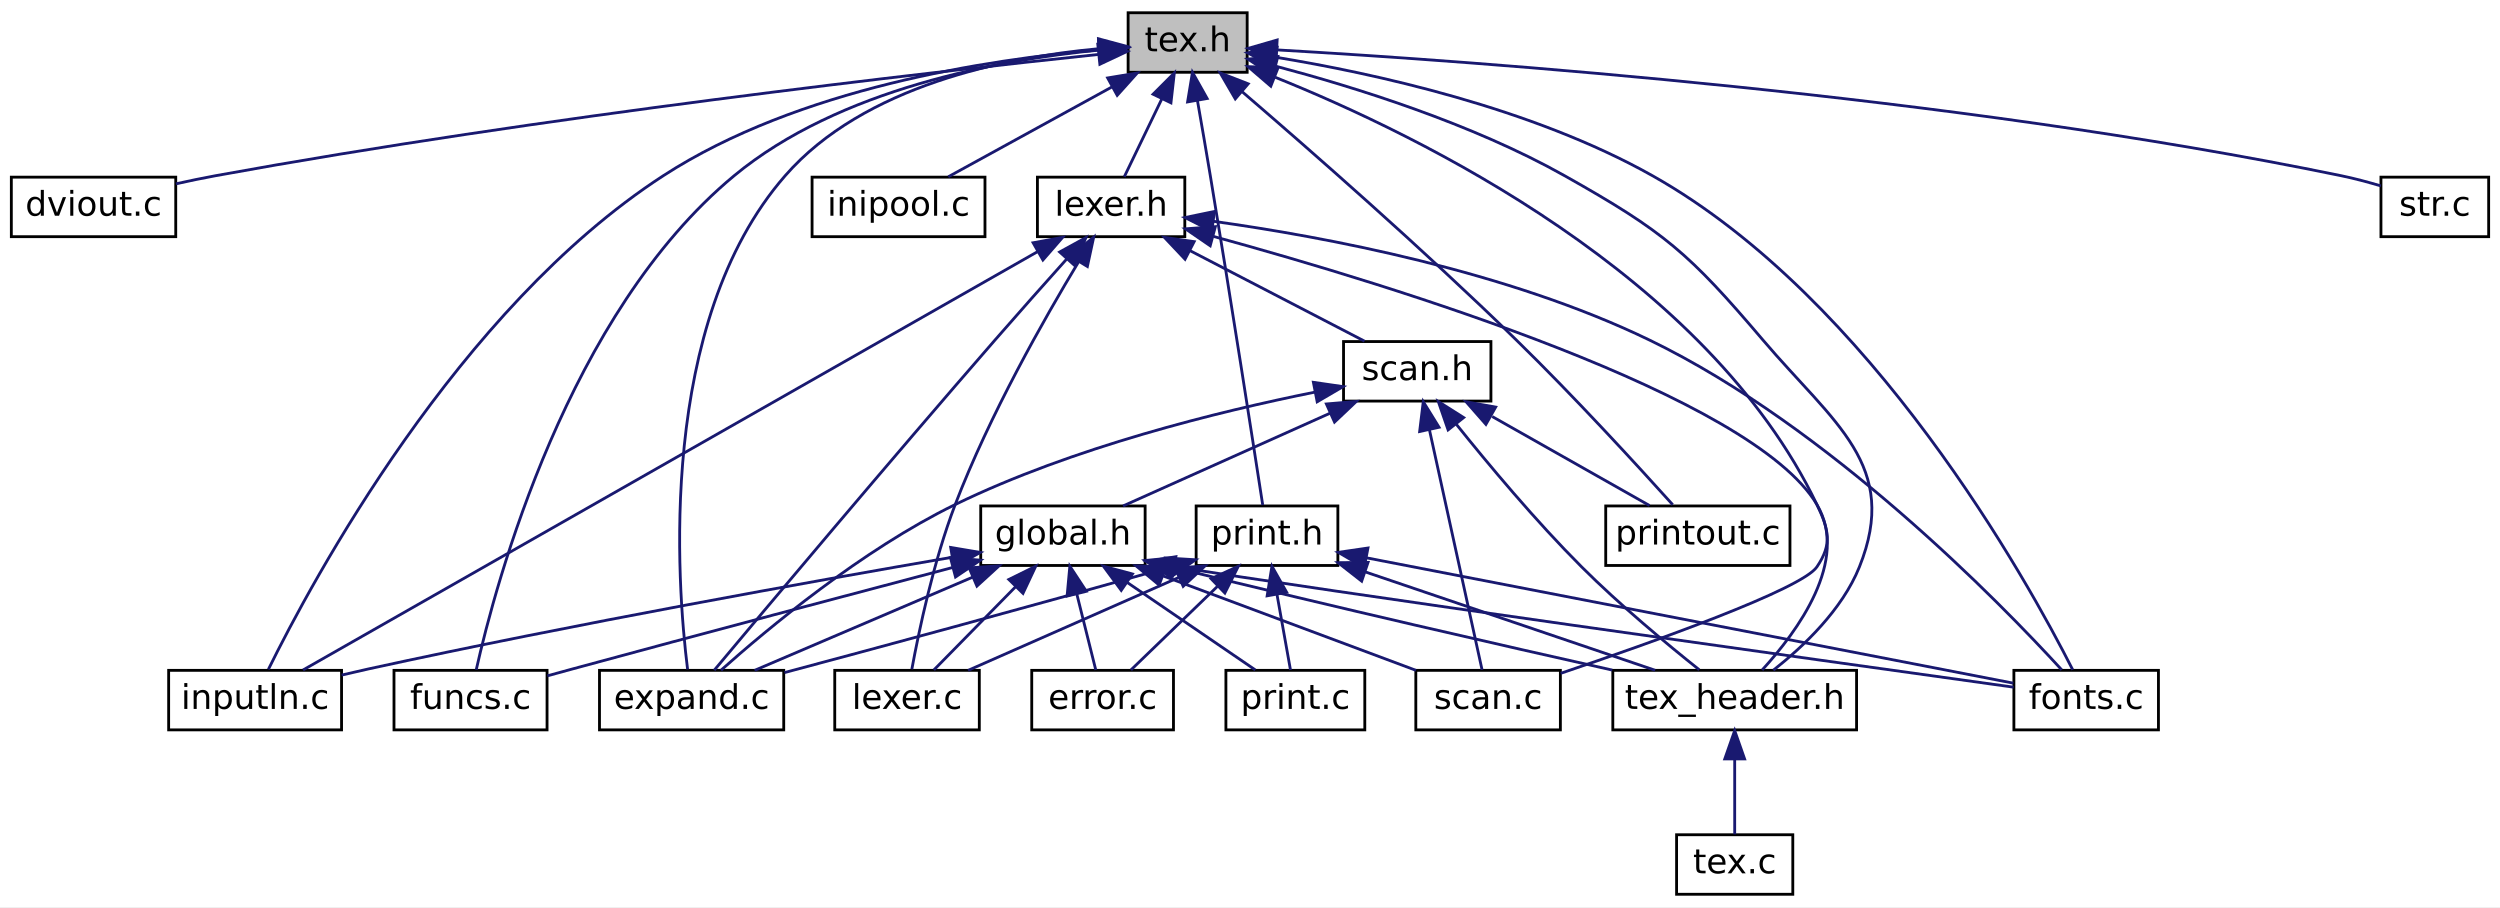
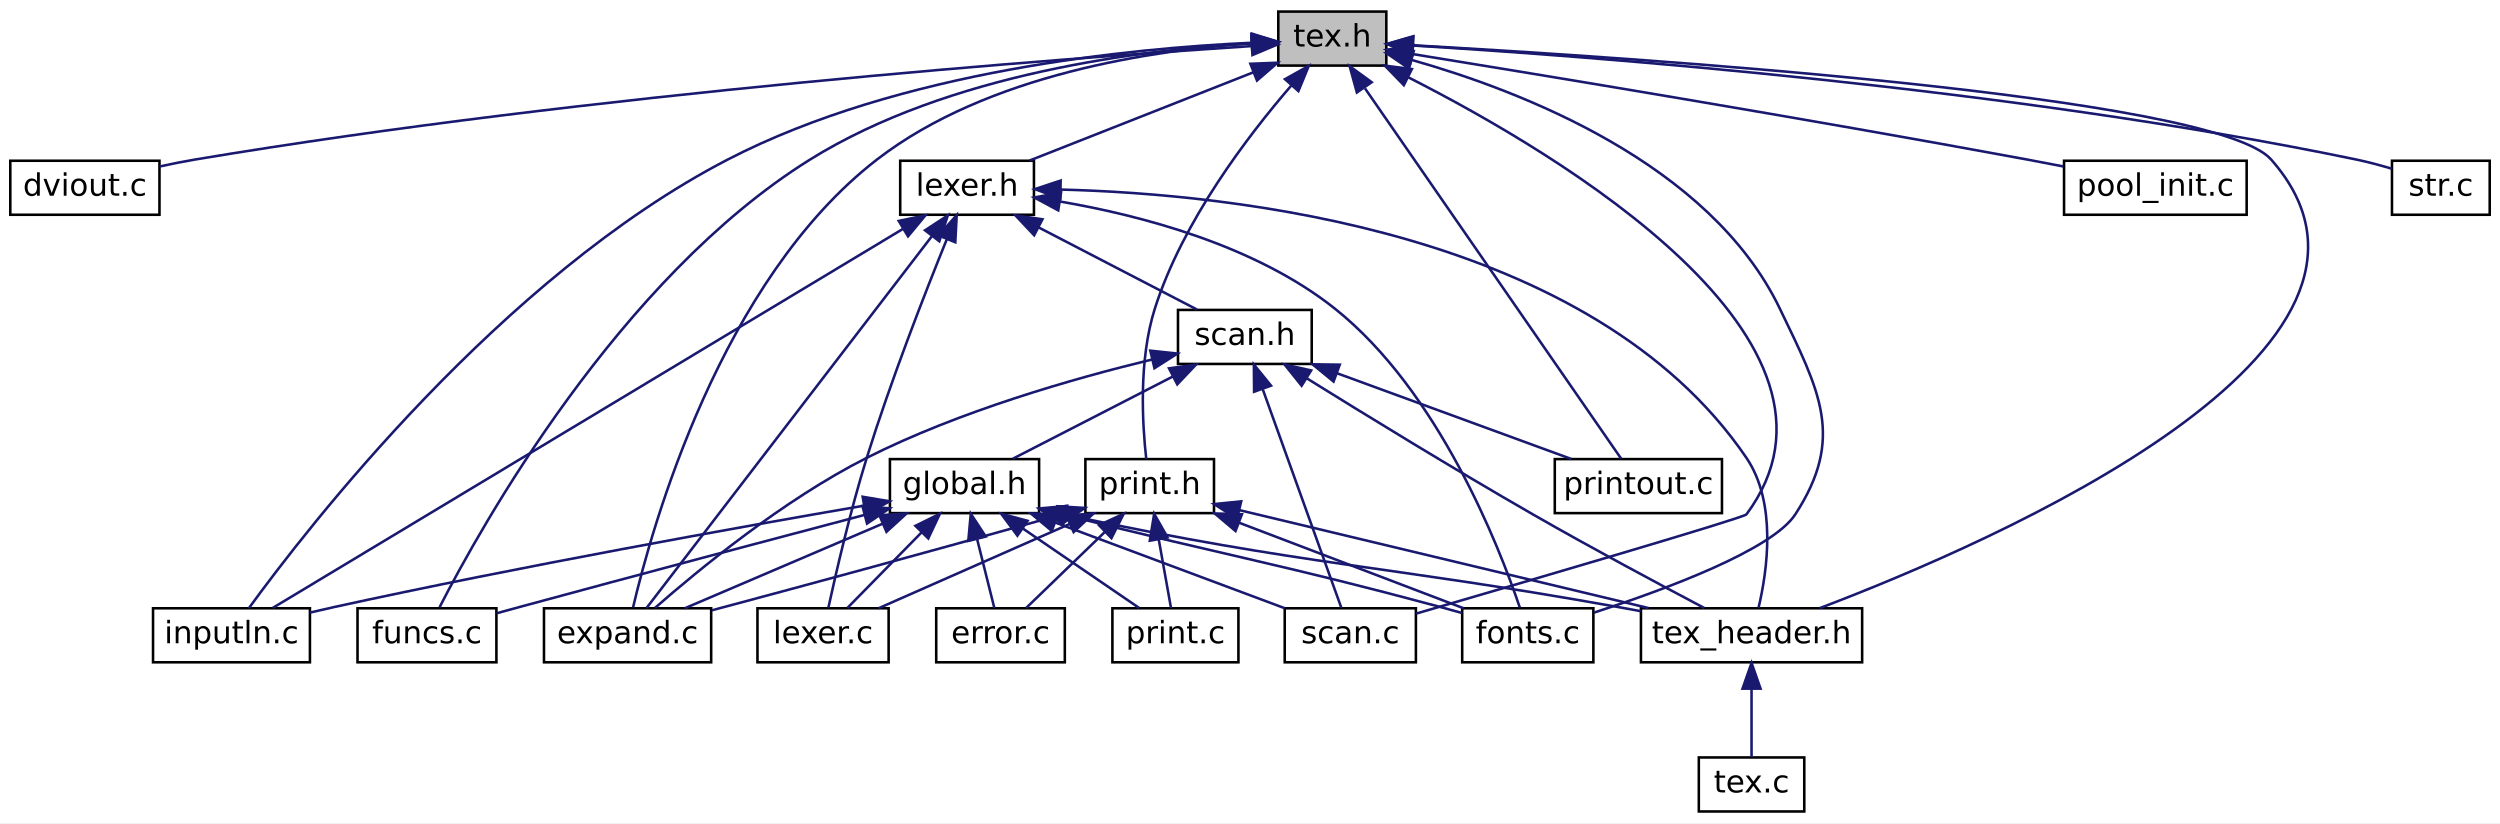
- <svg xmlns="http://www.w3.org/2000/svg" xmlns:xlink="http://www.w3.org/1999/xlink" width="882pt" height="320pt" viewBox="0.00 0.00 882.00 320.00">
+ <svg xmlns="http://www.w3.org/2000/svg" xmlns:xlink="http://www.w3.org/1999/xlink" width="972pt" height="320pt" viewBox="0.00 0.00 972.00 320.00">
  <g id="graph0" class="graph" transform="scale(1 1) rotate(0) translate(4 316)">
-     <polygon fill="white" stroke="transparent" points="-4,4 -4,-316 878,-316 878,4 -4,4" />
+     <polygon fill="white" stroke="transparent" points="-4,4 -4,-316 968,-316 968,4 -4,4" />
    <g id="node1" class="node">
      <g id="a_node1">
        <a xlink:title=" ">
-           <polygon fill="#bfbfbf" stroke="black" points="394,-290.5 394,-311.5 436,-311.5 436,-290.5 394,-290.5" />
-           <text text-anchor="middle" x="415" y="-297.9" font-family="DejaVuSans" font-size="12.00">tex.h</text>
+           <polygon fill="#bfbfbf" stroke="black" points="493,-290.5 493,-311.5 535,-311.5 535,-290.5 493,-290.5" />
+           <text text-anchor="middle" x="514" y="-297.9" font-family="DejaVuSans" font-size="12.00">tex.h</text>
        </a>
      </g>
    </g>
    <g id="node2" class="node">
      <g id="a_node2">
        <a xlink:href="dviout_8c.html" target="_top" xlink:title=" ">
          <polygon fill="white" stroke="black" points="0,-232.5 0,-253.5 58,-253.5 58,-232.5 0,-232.5" />
          <text text-anchor="middle" x="29" y="-239.9" font-family="DejaVuSans" font-size="12.00">dviout.c</text>
        </a>
      </g>
    </g>
    <g id="edge1" class="edge">
-       <path fill="none" stroke="midnightblue" d="M383.55,-296.8C322.98,-290.4 186.02,-274.85 72,-254 67.48,-253.17 62.71,-252.18 58.07,-251.15" />
-       <polygon fill="midnightblue" stroke="midnightblue" points="383.31,-300.29 393.62,-297.85 384.03,-293.33 383.31,-300.29" />
+       <path fill="none" stroke="midnightblue" d="M482.41,-298.07C409.64,-293.33 224.71,-279.6 72,-254 67.46,-253.24 62.69,-252.29 58.05,-251.27" />
+       <polygon fill="midnightblue" stroke="midnightblue" points="482.51,-301.58 492.71,-298.73 482.96,-294.6 482.51,-301.58" />
    </g>
    <g id="node3" class="node">
      <g id="a_node3">
        <a xlink:href="expand_8c.html" target="_top" xlink:title=" ">
          <polygon fill="white" stroke="black" points="207.5,-58.5 207.5,-79.5 272.5,-79.5 272.5,-58.5 207.5,-58.5" />
          <text text-anchor="middle" x="240" y="-65.9" font-family="DejaVuSans" font-size="12.00">expand.c</text>
        </a>
      </g>
    </g>
    <g id="edge2" class="edge">
-       <path fill="none" stroke="midnightblue" d="M383.43,-298.8C350.79,-295.78 300.78,-285.84 273,-254 227.76,-202.16 234.82,-109.99 238.58,-79.84" />
-       <polygon fill="midnightblue" stroke="midnightblue" points="383.54,-302.32 393.78,-299.58 384.07,-295.34 383.54,-302.32" />
+       <path fill="none" stroke="midnightblue" d="M482.89,-299.14C444.81,-296.59 380.08,-287.24 337,-254 276.1,-207.01 249.39,-110.84 242.14,-79.85" />
+       <polygon fill="midnightblue" stroke="midnightblue" points="482.71,-302.64 492.89,-299.69 483.1,-295.65 482.71,-302.64" />
    </g>
    <g id="node4" class="node">
      <g id="a_node4">
        <a xlink:href="fonts_8c.html" target="_top" xlink:title=" ">
-           <polygon fill="white" stroke="black" points="706.5,-58.5 706.5,-79.5 757.5,-79.5 757.5,-58.5 706.5,-58.5" />
-           <text text-anchor="middle" x="732" y="-65.9" font-family="DejaVuSans" font-size="12.00">fonts.c</text>
+           <polygon fill="white" stroke="black" points="564.5,-58.5 564.5,-79.5 615.5,-79.5 615.5,-58.5 564.5,-58.5" />
+           <text text-anchor="middle" x="590" y="-65.9" font-family="DejaVuSans" font-size="12.00">fonts.c</text>
        </a>
      </g>
    </g>
    <g id="edge3" class="edge">
-       <path fill="none" stroke="midnightblue" d="M446.08,-295.81C480.38,-290.18 536.38,-277.99 579,-254 656.47,-210.38 711.34,-111.11 727.25,-79.71" />
-       <polygon fill="midnightblue" stroke="midnightblue" points="445.51,-292.35 436.16,-297.35 446.58,-299.27 445.51,-292.35" />
+       <path fill="none" stroke="midnightblue" d="M544.84,-292.7C587.08,-280.77 660.79,-252.54 688,-196 703.46,-163.87 713.46,-145.88 694,-116 685,-102.19 643.49,-86.82 615.71,-77.8" />
+       <polygon fill="midnightblue" stroke="midnightblue" points="543.82,-289.35 535.08,-295.32 545.64,-296.11 543.82,-289.35" />
    </g>
    <g id="node5" class="node">
      <g id="a_node5">
        <a xlink:href="funcs_8c.html" target="_top" xlink:title=" ">
          <polygon fill="white" stroke="black" points="135,-58.5 135,-79.5 189,-79.5 189,-58.5 135,-58.5" />
          <text text-anchor="middle" x="162" y="-65.9" font-family="DejaVuSans" font-size="12.00">funcs.c</text>
        </a>
      </g>
    </g>
    <g id="edge4" class="edge">
-       <path fill="none" stroke="midnightblue" d="M383.76,-298.33C348.77,-294.94 292.13,-284.73 255,-254 196.27,-205.39 170.89,-110.29 164.02,-79.72" />
-       <polygon fill="midnightblue" stroke="midnightblue" points="383.62,-301.83 393.87,-299.18 384.2,-294.86 383.62,-301.83" />
+       <path fill="none" stroke="midnightblue" d="M482.53,-299.16C440.45,-296.71 364.91,-287.54 311,-254 236.66,-207.75 182.88,-111.09 166.91,-79.92" />
+       <polygon fill="midnightblue" stroke="midnightblue" points="482.56,-302.67 492.72,-299.66 482.9,-295.67 482.56,-302.67" />
    </g>
    <g id="node6" class="node">
      <g id="a_node6">
-         <a xlink:href="inipool_8c.html" target="_top" xlink:title=" ">
-           <polygon fill="white" stroke="black" points="282.5,-232.5 282.5,-253.5 343.5,-253.5 343.5,-232.5 282.5,-232.5" />
-           <text text-anchor="middle" x="313" y="-239.9" font-family="DejaVuSans" font-size="12.00">inipool.c</text>
-         </a>
-       </g>
-     </g>
-     <g id="edge5" class="edge">
-       <path fill="none" stroke="midnightblue" d="M388.27,-285.32C370.05,-275.32 346.44,-262.36 330.56,-253.64" />
-       <polygon fill="midnightblue" stroke="midnightblue" points="386.78,-288.5 397.23,-290.25 390.15,-282.36 386.78,-288.5" />
-     </g>
-     <g id="node7" class="node">
-       <g id="a_node7">
        <a xlink:href="inputln_8c.html" target="_top" xlink:title=" ">
          <polygon fill="white" stroke="black" points="55.5,-58.5 55.5,-79.5 116.5,-79.5 116.5,-58.5 55.5,-58.5" />
          <text text-anchor="middle" x="86" y="-65.9" font-family="DejaVuSans" font-size="12.00">inputln.c</text>
        </a>
      </g>
    </g>
+     <g id="edge5" class="edge">
+       <path fill="none" stroke="midnightblue" d="M482.81,-299.38C436,-297.29 345.97,-288.65 279,-254 191.01,-208.48 115.26,-110.49 92.77,-79.56" />
+       <polygon fill="midnightblue" stroke="midnightblue" points="482.8,-302.89 492.92,-299.76 483.06,-295.89 482.8,-302.89" />
+     </g>
+     <g id="node7" class="node">
+       <g id="a_node7">
+         <a xlink:href="lexer_8h.html" target="_top" xlink:title=" ">
+           <polygon fill="white" stroke="black" points="346,-232.5 346,-253.5 398,-253.5 398,-232.5 346,-232.5" />
+           <text text-anchor="middle" x="372" y="-239.9" font-family="DejaVuSans" font-size="12.00">lexer.h</text>
+         </a>
+       </g>
+     </g>
    <g id="edge6" class="edge">
-       <path fill="none" stroke="midnightblue" d="M383.64,-298.39C344.74,-295.07 277.72,-284.94 230,-254 157.5,-207 105.96,-110.83 90.69,-79.85" />
-       <polygon fill="midnightblue" stroke="midnightblue" points="383.59,-301.89 393.83,-299.15 384.12,-294.91 383.59,-301.89" />
-     </g>
-     <g id="node8" class="node">
-       <g id="a_node8">
-         <a xlink:href="lexer_8h.html" target="_top" xlink:title=" ">
-           <polygon fill="white" stroke="black" points="362,-232.5 362,-253.5 414,-253.5 414,-232.5 362,-232.5" />
-           <text text-anchor="middle" x="388" y="-239.9" font-family="DejaVuSans" font-size="12.00">lexer.h</text>
-         </a>
-       </g>
-     </g>
-     <g id="edge7" class="edge">
-       <path fill="none" stroke="midnightblue" d="M405.86,-281.04C401.42,-271.83 396.27,-261.16 392.65,-253.64" />
-       <polygon fill="midnightblue" stroke="midnightblue" points="402.8,-282.76 410.3,-290.25 409.11,-279.72 402.8,-282.76" />
-     </g>
-     <g id="node14" class="node">
-       <g id="a_node14">
+       <path fill="none" stroke="midnightblue" d="M483.33,-287.9C457.25,-277.62 420.32,-263.06 396.26,-253.57" />
+       <polygon fill="midnightblue" stroke="midnightblue" points="482.15,-291.2 492.74,-291.62 484.72,-284.69 482.15,-291.2" />
+     </g>
+     <g id="node13" class="node">
+       <g id="a_node13">
        <a xlink:href="scan_8c.html" target="_top" xlink:title=" ">
          <polygon fill="white" stroke="black" points="495.5,-58.5 495.5,-79.5 546.5,-79.5 546.5,-58.5 495.5,-58.5" />
          <text text-anchor="middle" x="521" y="-65.9" font-family="DejaVuSans" font-size="12.00">scan.c</text>
        </a>
      </g>
    </g>
    <g id="edge37" class="edge">
-       <path fill="none" stroke="midnightblue" d="M445.88,-288.74C497.24,-268.09 598.38,-218.7 637,-138 641.22,-129.18 642.49,-124.09 637,-116 631.66,-108.14 579.12,-89.44 546.61,-78.45" />
-       <polygon fill="midnightblue" stroke="midnightblue" points="444.34,-285.59 436.31,-292.49 446.9,-292.11 444.34,-285.59" />
-     </g>
-     <g id="node15" class="node">
-       <g id="a_node15">
+       <path fill="none" stroke="midnightblue" d="M543.65,-285.88C602.65,-255.89 724.96,-183.07 675,-116 674.01,-114.67 590.1,-90.11 546.58,-77.43" />
+       <polygon fill="midnightblue" stroke="midnightblue" points="541.81,-282.89 534.42,-290.49 544.93,-289.15 541.81,-282.89" />
+     </g>
+     <g id="node14" class="node">
+       <g id="a_node14">
        <a xlink:href="tex__header_8h.html" target="_top" xlink:title=" ">
-           <polygon fill="white" stroke="black" points="565,-58.5 565,-79.5 651,-79.5 651,-58.5 565,-58.5" />
-           <text text-anchor="middle" x="608" y="-65.9" font-family="DejaVuSans" font-size="12.00">tex_header.h</text>
+           <polygon fill="white" stroke="black" points="634,-58.5 634,-79.5 720,-79.5 720,-58.5 634,-58.5" />
+           <text text-anchor="middle" x="677" y="-65.9" font-family="DejaVuSans" font-size="12.00">tex_header.h</text>
        </a>
      </g>
    </g>
    <g id="edge39" class="edge">
-       <path fill="none" stroke="midnightblue" d="M446.22,-292.61C474.06,-285.25 515.33,-272.38 548,-254 583.21,-234.19 591.83,-226.78 618,-196 643.02,-166.56 666.39,-151.85 652,-116 645.91,-100.82 632.15,-87.82 621.63,-79.55" />
-       <polygon fill="midnightblue" stroke="midnightblue" points="445.08,-289.29 436.26,-295.16 446.82,-296.07 445.08,-289.29" />
+       <path fill="none" stroke="midnightblue" d="M545.25,-298.39C629.59,-293.72 857.02,-278.92 879,-254 943.95,-180.35 771.79,-105.5 703.51,-79.55" />
+       <polygon fill="midnightblue" stroke="midnightblue" points="545.03,-294.9 535.24,-298.93 545.41,-301.88 545.03,-294.9" />
+     </g>
+     <g id="node16" class="node">
+       <g id="a_node16">
+         <a xlink:href="printout_8c.html" target="_top" xlink:title=" ">
+           <polygon fill="white" stroke="black" points="600.5,-116.5 600.5,-137.5 665.5,-137.5 665.5,-116.5 600.5,-116.5" />
+           <text text-anchor="middle" x="633" y="-123.9" font-family="DejaVuSans" font-size="12.00">printout.c</text>
+         </a>
+       </g>
+     </g>
+     <g id="edge36" class="edge">
+       <path fill="none" stroke="midnightblue" d="M526.71,-281.63C551.86,-245.27 607.2,-165.29 626.33,-137.63" />
+       <polygon fill="midnightblue" stroke="midnightblue" points="523.55,-280.04 520.74,-290.26 529.31,-284.03 523.55,-280.04" />
    </g>
    <g id="node17" class="node">
      <g id="a_node17">
-         <a xlink:href="printout_8c.html" target="_top" xlink:title=" ">
-           <polygon fill="white" stroke="black" points="562.5,-116.5 562.5,-137.5 627.5,-137.5 627.5,-116.5 562.5,-116.5" />
-           <text text-anchor="middle" x="595" y="-123.9" font-family="DejaVuSans" font-size="12.00">printout.c</text>
-         </a>
-       </g>
-     </g>
-     <g id="edge36" class="edge">
-       <path fill="none" stroke="midnightblue" d="M434.29,-283.59C457.69,-263.49 498.07,-228.14 531,-196 551.42,-176.07 574.01,-151.4 586.14,-137.93" />
-       <polygon fill="midnightblue" stroke="midnightblue" points="431.81,-281.11 426.49,-290.27 436.36,-286.43 431.81,-281.11" />
+         <a xlink:href="pool__init_8c.html" target="_top" xlink:title=" ">
+           <polygon fill="white" stroke="black" points="798.5,-232.5 798.5,-253.5 869.5,-253.5 869.5,-232.5 798.5,-232.5" />
+           <text text-anchor="middle" x="834" y="-239.9" font-family="DejaVuSans" font-size="12.00">pool_init.c</text>
+         </a>
+       </g>
+     </g>
+     <g id="edge28" class="edge">
+       <path fill="none" stroke="midnightblue" d="M544.95,-295.02C595.18,-286.88 697.57,-270 784,-254 788.61,-253.15 793.46,-252.22 798.24,-251.28" />
+       <polygon fill="midnightblue" stroke="midnightblue" points="544.35,-291.57 535.04,-296.63 545.47,-298.48 544.35,-291.57" />
    </g>
    <g id="node18" class="node">
      <g id="a_node18">
        <a xlink:href="print_8h.html" target="_top" xlink:title=" ">
          <polygon fill="white" stroke="black" points="418,-116.5 418,-137.5 468,-137.5 468,-116.5 418,-116.5" />
          <text text-anchor="middle" x="443" y="-123.9" font-family="DejaVuSans" font-size="12.00">print.h</text>
        </a>
      </g>
    </g>
    <g id="edge29" class="edge">
-       <path fill="none" stroke="midnightblue" d="M418.47,-280.45C419.9,-272.28 421.56,-262.69 423,-254 430.19,-210.74 438.22,-159.02 441.49,-137.81" />
-       <polygon fill="midnightblue" stroke="midnightblue" points="414.98,-280.04 416.7,-290.49 421.88,-281.25 414.98,-280.04" />
+       <path fill="none" stroke="midnightblue" d="M498.03,-282.71C481.25,-263.28 455.8,-230 445,-196 438.63,-175.96 440.15,-150.92 441.67,-137.51" />
+       <polygon fill="midnightblue" stroke="midnightblue" points="495.59,-285.22 504.84,-290.38 500.82,-280.58 495.59,-285.22" />
    </g>
    <g id="node19" class="node">
      <g id="a_node19">
        <a xlink:href="str_8c.html" target="_top" xlink:title=" ">
-           <polygon fill="white" stroke="black" points="836,-232.5 836,-253.5 874,-253.5 874,-232.5 836,-232.5" />
-           <text text-anchor="middle" x="855" y="-239.9" font-family="DejaVuSans" font-size="12.00">str.c</text>
+           <polygon fill="white" stroke="black" points="926,-232.5 926,-253.5 964,-253.5 964,-232.5 926,-232.5" />
+           <text text-anchor="middle" x="945" y="-239.9" font-family="DejaVuSans" font-size="12.00">str.c</text>
        </a>
      </g>
    </g>
    <g id="edge38" class="edge">
-       <path fill="none" stroke="midnightblue" d="M446.57,-298.39C515.39,-294.45 683.84,-282.5 822,-254 826.57,-253.06 831.42,-251.76 835.96,-250.41" />
-       <polygon fill="midnightblue" stroke="midnightblue" points="446.19,-294.9 436.4,-298.95 446.58,-301.89 446.19,-294.9" />
+       <path fill="none" stroke="midnightblue" d="M545.36,-298.29C612.96,-294.19 777.21,-281.98 912,-254 916.57,-253.05 921.42,-251.75 925.95,-250.4" />
+       <polygon fill="midnightblue" stroke="midnightblue" points="545.13,-294.8 535.36,-298.88 545.54,-301.79 545.13,-294.8" />
+     </g>
+     <g id="edge7" class="edge">
+       <path fill="none" stroke="midnightblue" d="M358.25,-224.09C330.52,-187.95 268.71,-107.41 247.39,-79.63" />
+       <polygon fill="midnightblue" stroke="midnightblue" points="355.66,-226.46 364.52,-232.26 361.21,-222.2 355.66,-226.46" />
    </g>
    <g id="edge8" class="edge">
-       <path fill="none" stroke="midnightblue" d="M372.37,-224.66C364.68,-216.08 355.3,-205.54 347,-196 309.51,-152.91 265.65,-100.68 247.98,-79.55" />
-       <polygon fill="midnightblue" stroke="midnightblue" points="369.85,-227.09 379.13,-232.19 375.05,-222.41 369.85,-227.09" />
+       <path fill="none" stroke="midnightblue" d="M408.1,-237.65C439.23,-232.33 483.93,-220.74 515,-196 555.42,-163.81 578.9,-103.44 586.89,-79.83" />
+       <polygon fill="midnightblue" stroke="midnightblue" points="407.44,-234.21 398.1,-239.23 408.53,-241.13 407.44,-234.21" />
    </g>
    <g id="edge9" class="edge">
-       <path fill="none" stroke="midnightblue" d="M424.01,-237.93C463.42,-232.43 527.67,-220.38 578,-196 641.42,-165.27 701.56,-103.51 723.37,-79.68" />
-       <polygon fill="midnightblue" stroke="midnightblue" points="423.52,-234.46 414.07,-239.25 424.45,-241.4 423.52,-234.46" />
-     </g>
-     <g id="edge10" class="edge">
-       <path fill="none" stroke="midnightblue" d="M361.99,-227.18C301.58,-192.78 153.13,-108.23 102.91,-79.63" />
-       <polygon fill="midnightblue" stroke="midnightblue" points="360.48,-230.35 370.9,-232.26 363.94,-224.27 360.48,-230.35" />
-     </g>
-     <g id="node9" class="node">
-       <g id="a_node9">
+       <path fill="none" stroke="midnightblue" d="M347.01,-226.97C289.58,-192.43 149.47,-108.17 102.02,-79.63" />
+       <polygon fill="midnightblue" stroke="midnightblue" points="345.43,-230.11 355.8,-232.26 349.04,-224.11 345.43,-230.11" />
+     </g>
+     <g id="node8" class="node">
+       <g id="a_node8">
        <a xlink:href="lexer_8c.html" target="_top" xlink:title=" ">
          <polygon fill="white" stroke="black" points="290.5,-58.5 290.5,-79.5 341.5,-79.5 341.5,-58.5 290.5,-58.5" />
          <text text-anchor="middle" x="316" y="-65.9" font-family="DejaVuSans" font-size="12.00">lexer.c</text>
        </a>
      </g>
    </g>
+     <g id="edge10" class="edge">
+       <path fill="none" stroke="midnightblue" d="M364.08,-222.87C355.68,-202.18 342.37,-168.1 333,-138 326.63,-117.55 320.99,-93.08 318.08,-79.78" />
+       <polygon fill="midnightblue" stroke="midnightblue" points="360.94,-224.45 367.97,-232.38 367.42,-221.8 360.94,-224.45" />
+     </g>
+     <g id="node9" class="node">
+       <g id="a_node9">
+         <a xlink:href="scan_8h.html" target="_top" xlink:title=" ">
+           <polygon fill="white" stroke="black" points="454,-174.5 454,-195.5 506,-195.5 506,-174.5 454,-174.5" />
+           <text text-anchor="middle" x="480" y="-181.9" font-family="DejaVuSans" font-size="12.00">scan.h</text>
+         </a>
+       </g>
+     </g>
    <g id="edge11" class="edge">
-       <path fill="none" stroke="midnightblue" d="M376.64,-223.81C364.39,-203.53 345.04,-169.45 333,-138 325.34,-118 320.18,-93.36 317.7,-79.91" />
-       <polygon fill="midnightblue" stroke="midnightblue" points="373.65,-225.64 381.86,-232.34 379.62,-221.98 373.65,-225.64" />
+       <path fill="none" stroke="midnightblue" d="M399.78,-227.6C419.14,-217.56 444.44,-204.44 461.4,-195.64" />
+       <polygon fill="midnightblue" stroke="midnightblue" points="398.08,-224.54 390.81,-232.25 401.3,-230.75 398.08,-224.54" />
+     </g>
+     <g id="edge27" class="edge">
+       <path fill="none" stroke="midnightblue" d="M408.35,-242.3C474.92,-240.61 615.03,-226.18 675,-138 686.95,-120.42 683.09,-93.94 679.74,-79.77" />
+       <polygon fill="midnightblue" stroke="midnightblue" points="408.26,-238.8 398.33,-242.47 408.38,-245.8 408.26,-238.8" />
+     </g>
+     <g id="edge12" class="edge">
+       <path fill="none" stroke="midnightblue" d="M443.98,-176.24C413.41,-168.84 368.93,-156.13 333,-138 300.5,-121.6 267.21,-94.15 250.67,-79.65" />
+       <polygon fill="midnightblue" stroke="midnightblue" points="443.24,-179.66 453.78,-178.54 444.85,-172.85 443.24,-179.66" />
    </g>
    <g id="node10" class="node">
      <g id="a_node10">
-         <a xlink:href="scan_8h.html" target="_top" xlink:title=" ">
-           <polygon fill="white" stroke="black" points="470,-174.5 470,-195.5 522,-195.5 522,-174.5 470,-174.5" />
-           <text text-anchor="middle" x="496" y="-181.9" font-family="DejaVuSans" font-size="12.00">scan.h</text>
-         </a>
-       </g>
-     </g>
-     <g id="edge12" class="edge">
-       <path fill="none" stroke="midnightblue" d="M415.78,-227.6C435.14,-217.56 460.44,-204.44 477.4,-195.64" />
-       <polygon fill="midnightblue" stroke="midnightblue" points="414.08,-224.54 406.81,-232.25 417.3,-230.75 414.08,-224.54" />
-     </g>
-     <g id="edge28" class="edge">
-       <path fill="none" stroke="midnightblue" d="M424.19,-232.57C487.61,-215.19 614.26,-176.37 637,-138 648.65,-118.35 630.08,-93.15 617.68,-79.62" />
-       <polygon fill="midnightblue" stroke="midnightblue" points="422.96,-229.28 414.22,-235.27 424.78,-236.04 422.96,-229.28" />
-     </g>
-     <g id="edge13" class="edge">
-       <path fill="none" stroke="midnightblue" d="M459.91,-177.66C425.96,-170.83 374.33,-158.13 333,-138 300.09,-121.97 266.71,-94.11 250.35,-79.53" />
-       <polygon fill="midnightblue" stroke="midnightblue" points="459.36,-181.12 469.84,-179.6 460.7,-174.25 459.36,-181.12" />
-     </g>
-     <g id="node11" class="node">
-       <g id="a_node11">
        <a xlink:href="global_8h.html" target="_top" xlink:title=" ">
          <polygon fill="white" stroke="black" points="342,-116.5 342,-137.5 400,-137.5 400,-116.5 342,-116.5" />
          <text text-anchor="middle" x="371" y="-123.9" font-family="DejaVuSans" font-size="12.00">global.h</text>
        </a>
      </g>
    </g>
-     <g id="edge14" class="edge">
-       <path fill="none" stroke="midnightblue" d="M465.3,-170.25C442.6,-160.08 412.27,-146.49 392.21,-137.5" />
-       <polygon fill="midnightblue" stroke="midnightblue" points="463.95,-173.48 474.51,-174.37 466.82,-167.09 463.95,-173.48" />
+     <g id="edge13" class="edge">
+       <path fill="none" stroke="midnightblue" d="M451.97,-169.6C432.43,-159.56 406.89,-146.44 389.77,-137.64" />
+       <polygon fill="midnightblue" stroke="midnightblue" points="450.52,-172.79 461.01,-174.25 453.72,-166.56 450.52,-172.79" />
+     </g>
+     <g id="edge25" class="edge">
+       <path fill="none" stroke="midnightblue" d="M486.98,-164.58C495.84,-139.96 510.77,-98.44 517.51,-79.69" />
+       <polygon fill="midnightblue" stroke="midnightblue" points="483.59,-163.69 483.5,-174.28 490.17,-166.06 483.59,-163.69" />
    </g>
    <g id="edge26" class="edge">
-       <path fill="none" stroke="midnightblue" d="M500.33,-164.25C505.74,-139.58 514.78,-98.35 518.87,-79.69" />
-       <polygon fill="midnightblue" stroke="midnightblue" points="496.85,-163.76 498.13,-174.28 503.69,-165.26 496.85,-163.76" />
-     </g>
-     <g id="edge27" class="edge">
-       <path fill="none" stroke="midnightblue" d="M509.72,-166.4C521.04,-152.26 537.82,-132.17 554,-116 567.41,-102.59 584.23,-88.67 595.5,-79.7" />
-       <polygon fill="midnightblue" stroke="midnightblue" points="506.89,-164.33 503.43,-174.35 512.38,-168.68 506.89,-164.33" />
-     </g>
-     <g id="edge25" class="edge">
-       <path fill="none" stroke="midnightblue" d="M522.44,-169.05C540.05,-159.08 562.68,-146.28 577.95,-137.64" />
-       <polygon fill="midnightblue" stroke="midnightblue" points="520.23,-166.28 513.24,-174.25 523.67,-172.37 520.23,-166.28" />
-     </g>
-     <g id="edge16" class="edge">
+       <path fill="none" stroke="midnightblue" d="M504.02,-168.94C526.56,-154.93 561.3,-133.61 592,-116 614.7,-102.97 641.3,-88.74 658.62,-79.61" />
+       <polygon fill="midnightblue" stroke="midnightblue" points="502.07,-166.03 495.44,-174.29 505.77,-171.97 502.07,-166.03" />
+     </g>
+     <g id="edge24" class="edge">
+       <path fill="none" stroke="midnightblue" d="M515.73,-170.92C543.7,-160.69 581.94,-146.69 607.04,-137.5" />
+       <polygon fill="midnightblue" stroke="midnightblue" points="514.49,-167.65 506.3,-174.37 516.9,-174.22 514.49,-167.65" />
+     </g>
+     <g id="edge15" class="edge">
      <path fill="none" stroke="midnightblue" d="M339.15,-112.38C315.32,-102.2 283.34,-88.53 262.23,-79.5" />
      <polygon fill="midnightblue" stroke="midnightblue" points="337.91,-115.66 348.48,-116.37 340.66,-109.22 337.91,-115.66" />
    </g>
+     <g id="edge16" class="edge">
+       <path fill="none" stroke="midnightblue" d="M410.09,-115.76C475.88,-99.22 494.1,-96.67 556,-80 558.73,-79.26 561.58,-78.47 564.42,-77.66" />
+       <polygon fill="midnightblue" stroke="midnightblue" points="408.87,-112.46 400.03,-118.31 410.59,-119.25 408.87,-112.46" />
+     </g>
    <g id="edge17" class="edge">
-       <path fill="none" stroke="midnightblue" d="M410.28,-116.14C458.53,-108.17 638.92,-82.97 706.4,-73.56" />
-       <polygon fill="midnightblue" stroke="midnightblue" points="409.61,-112.71 400.38,-117.91 410.84,-119.6 409.61,-112.71" />
-     </g>
-     <g id="edge18" class="edge">
      <path fill="none" stroke="midnightblue" d="M332.05,-115.78C296.97,-106.53 243.99,-92.5 198,-80 195.12,-79.22 192.11,-78.39 189.12,-77.57" />
      <polygon fill="midnightblue" stroke="midnightblue" points="331.33,-119.21 341.89,-118.37 333.11,-112.44 331.33,-119.21" />
    </g>
-     <g id="edge19" class="edge">
+     <g id="edge18" class="edge">
      <path fill="none" stroke="midnightblue" d="M331.78,-119.38C283.28,-111.02 198.28,-95.81 126,-80 122.92,-79.33 119.72,-78.59 116.53,-77.83" />
      <polygon fill="midnightblue" stroke="midnightblue" points="331.4,-122.86 341.85,-121.1 332.58,-115.96 331.4,-122.86" />
    </g>
-     <g id="edge20" class="edge">
+     <g id="edge19" class="edge">
      <path fill="none" stroke="midnightblue" d="M354.38,-109.08C344.91,-99.44 333.4,-87.72 325.47,-79.64" />
      <polygon fill="midnightblue" stroke="midnightblue" points="351.92,-111.56 361.42,-116.25 356.91,-106.66 351.92,-111.56" />
    </g>
-     <g id="node12" class="node">
-       <g id="a_node12">
+     <g id="node11" class="node">
+       <g id="a_node11">
        <a xlink:href="error_8c.html" target="_top" xlink:title=" ">
          <polygon fill="white" stroke="black" points="360,-58.5 360,-79.5 410,-79.5 410,-58.5 360,-58.5" />
          <text text-anchor="middle" x="385" y="-65.9" font-family="DejaVuSans" font-size="12.00">error.c</text>
        </a>
      </g>
    </g>
-     <g id="edge15" class="edge">
+     <g id="edge14" class="edge">
      <path fill="none" stroke="midnightblue" d="M375.89,-106.45C378.15,-97.38 380.75,-87 382.59,-79.64" />
      <polygon fill="midnightblue" stroke="midnightblue" points="372.47,-105.7 373.44,-116.25 379.26,-107.39 372.47,-105.7" />
    </g>
-     <g id="node13" class="node">
-       <g id="a_node13">
+     <g id="node12" class="node">
+       <g id="a_node12">
        <a xlink:href="print_8c.html" target="_top" xlink:title=" ">
          <polygon fill="white" stroke="black" points="428.5,-58.5 428.5,-79.5 477.5,-79.5 477.5,-58.5 428.5,-58.5" />
          <text text-anchor="middle" x="453" y="-65.9" font-family="DejaVuSans" font-size="12.00">print.c</text>
        </a>
      </g>
    </g>
-     <g id="edge21" class="edge">
+     <g id="edge20" class="edge">
      <path fill="none" stroke="midnightblue" d="M393.71,-110.49C408.18,-100.61 426.47,-88.12 438.88,-79.64" />
      <polygon fill="midnightblue" stroke="midnightblue" points="391.57,-107.72 385.28,-116.25 395.52,-113.5 391.57,-107.72" />
    </g>
-     <g id="edge22" class="edge">
+     <g id="edge21" class="edge">
      <path fill="none" stroke="midnightblue" d="M406.39,-112.79C433.78,-102.56 471.05,-88.65 495.55,-79.5" />
      <polygon fill="midnightblue" stroke="midnightblue" points="404.93,-109.6 396.79,-116.37 407.38,-116.15 404.93,-109.6" />
    </g>
+     <g id="edge22" class="edge">
+       <path fill="none" stroke="midnightblue" d="M410.19,-115.89C505.85,-95.68 532.29,-96.64 625,-80 627.9,-79.48 630.88,-78.93 633.89,-78.38" />
+       <polygon fill="midnightblue" stroke="midnightblue" points="409.44,-112.47 400.39,-117.98 410.9,-119.31 409.44,-112.47" />
+     </g>
+     <g id="node15" class="node">
+       <g id="a_node15">
+         <a xlink:href="tex_8c.html" target="_top" xlink:title=" ">
+           <polygon fill="white" stroke="black" points="656.5,-0.5 656.5,-21.5 697.5,-21.5 697.5,-0.5 656.5,-0.5" />
+           <text text-anchor="middle" x="677" y="-7.9" font-family="DejaVuSans" font-size="12.00">tex.c</text>
+         </a>
+       </g>
+     </g>
    <g id="edge23" class="edge">
-       <path fill="none" stroke="midnightblue" d="M409.9,-115.83C469,-101.3 526.58,-88.16 564.82,-79.59" />
-       <polygon fill="midnightblue" stroke="midnightblue" points="408.89,-112.47 400.02,-118.27 410.57,-119.27 408.89,-112.47" />
-     </g>
-     <g id="node16" class="node">
-       <g id="a_node16">
-         <a xlink:href="tex_8c.html" target="_top" xlink:title=" ">
-           <polygon fill="white" stroke="black" points="587.5,-0.5 587.5,-21.5 628.5,-21.5 628.5,-0.5 587.5,-0.5" />
-           <text text-anchor="middle" x="608" y="-7.9" font-family="DejaVuSans" font-size="12.00">tex.c</text>
-         </a>
-       </g>
-     </g>
-     <g id="edge24" class="edge">
-       <path fill="none" stroke="midnightblue" d="M608,-48.16C608,-39.16 608,-28.92 608,-21.64" />
-       <polygon fill="midnightblue" stroke="midnightblue" points="604.5,-48.25 608,-58.25 611.5,-48.25 604.5,-48.25" />
+       <path fill="none" stroke="midnightblue" d="M677,-48.16C677,-39.16 677,-28.92 677,-21.64" />
+       <polygon fill="midnightblue" stroke="midnightblue" points="673.5,-48.25 677,-58.25 680.5,-48.25 673.5,-48.25" />
    </g>
    <g id="edge31" class="edge">
      <path fill="none" stroke="midnightblue" d="M407.93,-115.73C355.39,-100.91 304.86,-87.28 272.77,-78.71" />
      <polygon fill="midnightblue" stroke="midnightblue" points="407.19,-119.16 417.77,-118.52 409.1,-112.43 407.19,-119.16" />
    </g>
    <g id="edge32" class="edge">
-       <path fill="none" stroke="midnightblue" d="M478.09,-119.2C536.99,-107.79 654.39,-85.04 706.3,-74.98" />
-       <polygon fill="midnightblue" stroke="midnightblue" points="477.29,-115.79 468.14,-121.13 478.62,-122.66 477.29,-115.79" />
+       <path fill="none" stroke="midnightblue" d="M477.68,-112.79C504.52,-102.56 541.05,-88.65 565.06,-79.5" />
+       <polygon fill="midnightblue" stroke="midnightblue" points="476.37,-109.54 468.27,-116.37 478.86,-116.08 476.37,-109.54" />
    </g>
    <g id="edge33" class="edge">
      <path fill="none" stroke="midnightblue" d="M411.81,-112.25C388.75,-102.08 357.93,-88.49 337.55,-79.5" />
      <polygon fill="midnightblue" stroke="midnightblue" points="410.61,-115.54 421.17,-116.37 413.43,-109.14 410.61,-115.54" />
    </g>
    <g id="edge30" class="edge">
      <path fill="none" stroke="midnightblue" d="M425.47,-109.08C415.49,-99.44 403.35,-87.72 394.99,-79.64" />
      <polygon fill="midnightblue" stroke="midnightblue" points="423.27,-111.82 432.9,-116.25 428.13,-106.78 423.27,-111.82" />
    </g>
    <g id="edge34" class="edge">
      <path fill="none" stroke="midnightblue" d="M446.54,-106.16C448.15,-97.16 449.98,-86.92 451.28,-79.64" />
      <polygon fill="midnightblue" stroke="midnightblue" points="443.05,-105.79 444.74,-116.25 449.95,-107.02 443.05,-105.79" />
    </g>
    <g id="edge35" class="edge">
-       <path fill="none" stroke="midnightblue" d="M477.82,-114.18C508.21,-103.87 551.74,-89.1 579.94,-79.52" />
-       <polygon fill="midnightblue" stroke="midnightblue" points="476.4,-110.97 468.06,-117.49 478.65,-117.6 476.4,-110.97" />
+       <path fill="none" stroke="midnightblue" d="M477.94,-117.64C520.49,-107.45 592.21,-90.29 636.95,-79.58" />
+       <polygon fill="midnightblue" stroke="midnightblue" points="476.95,-114.28 468.04,-120.01 478.58,-121.08 476.95,-114.28" />
    </g>
  </g>
</svg>
